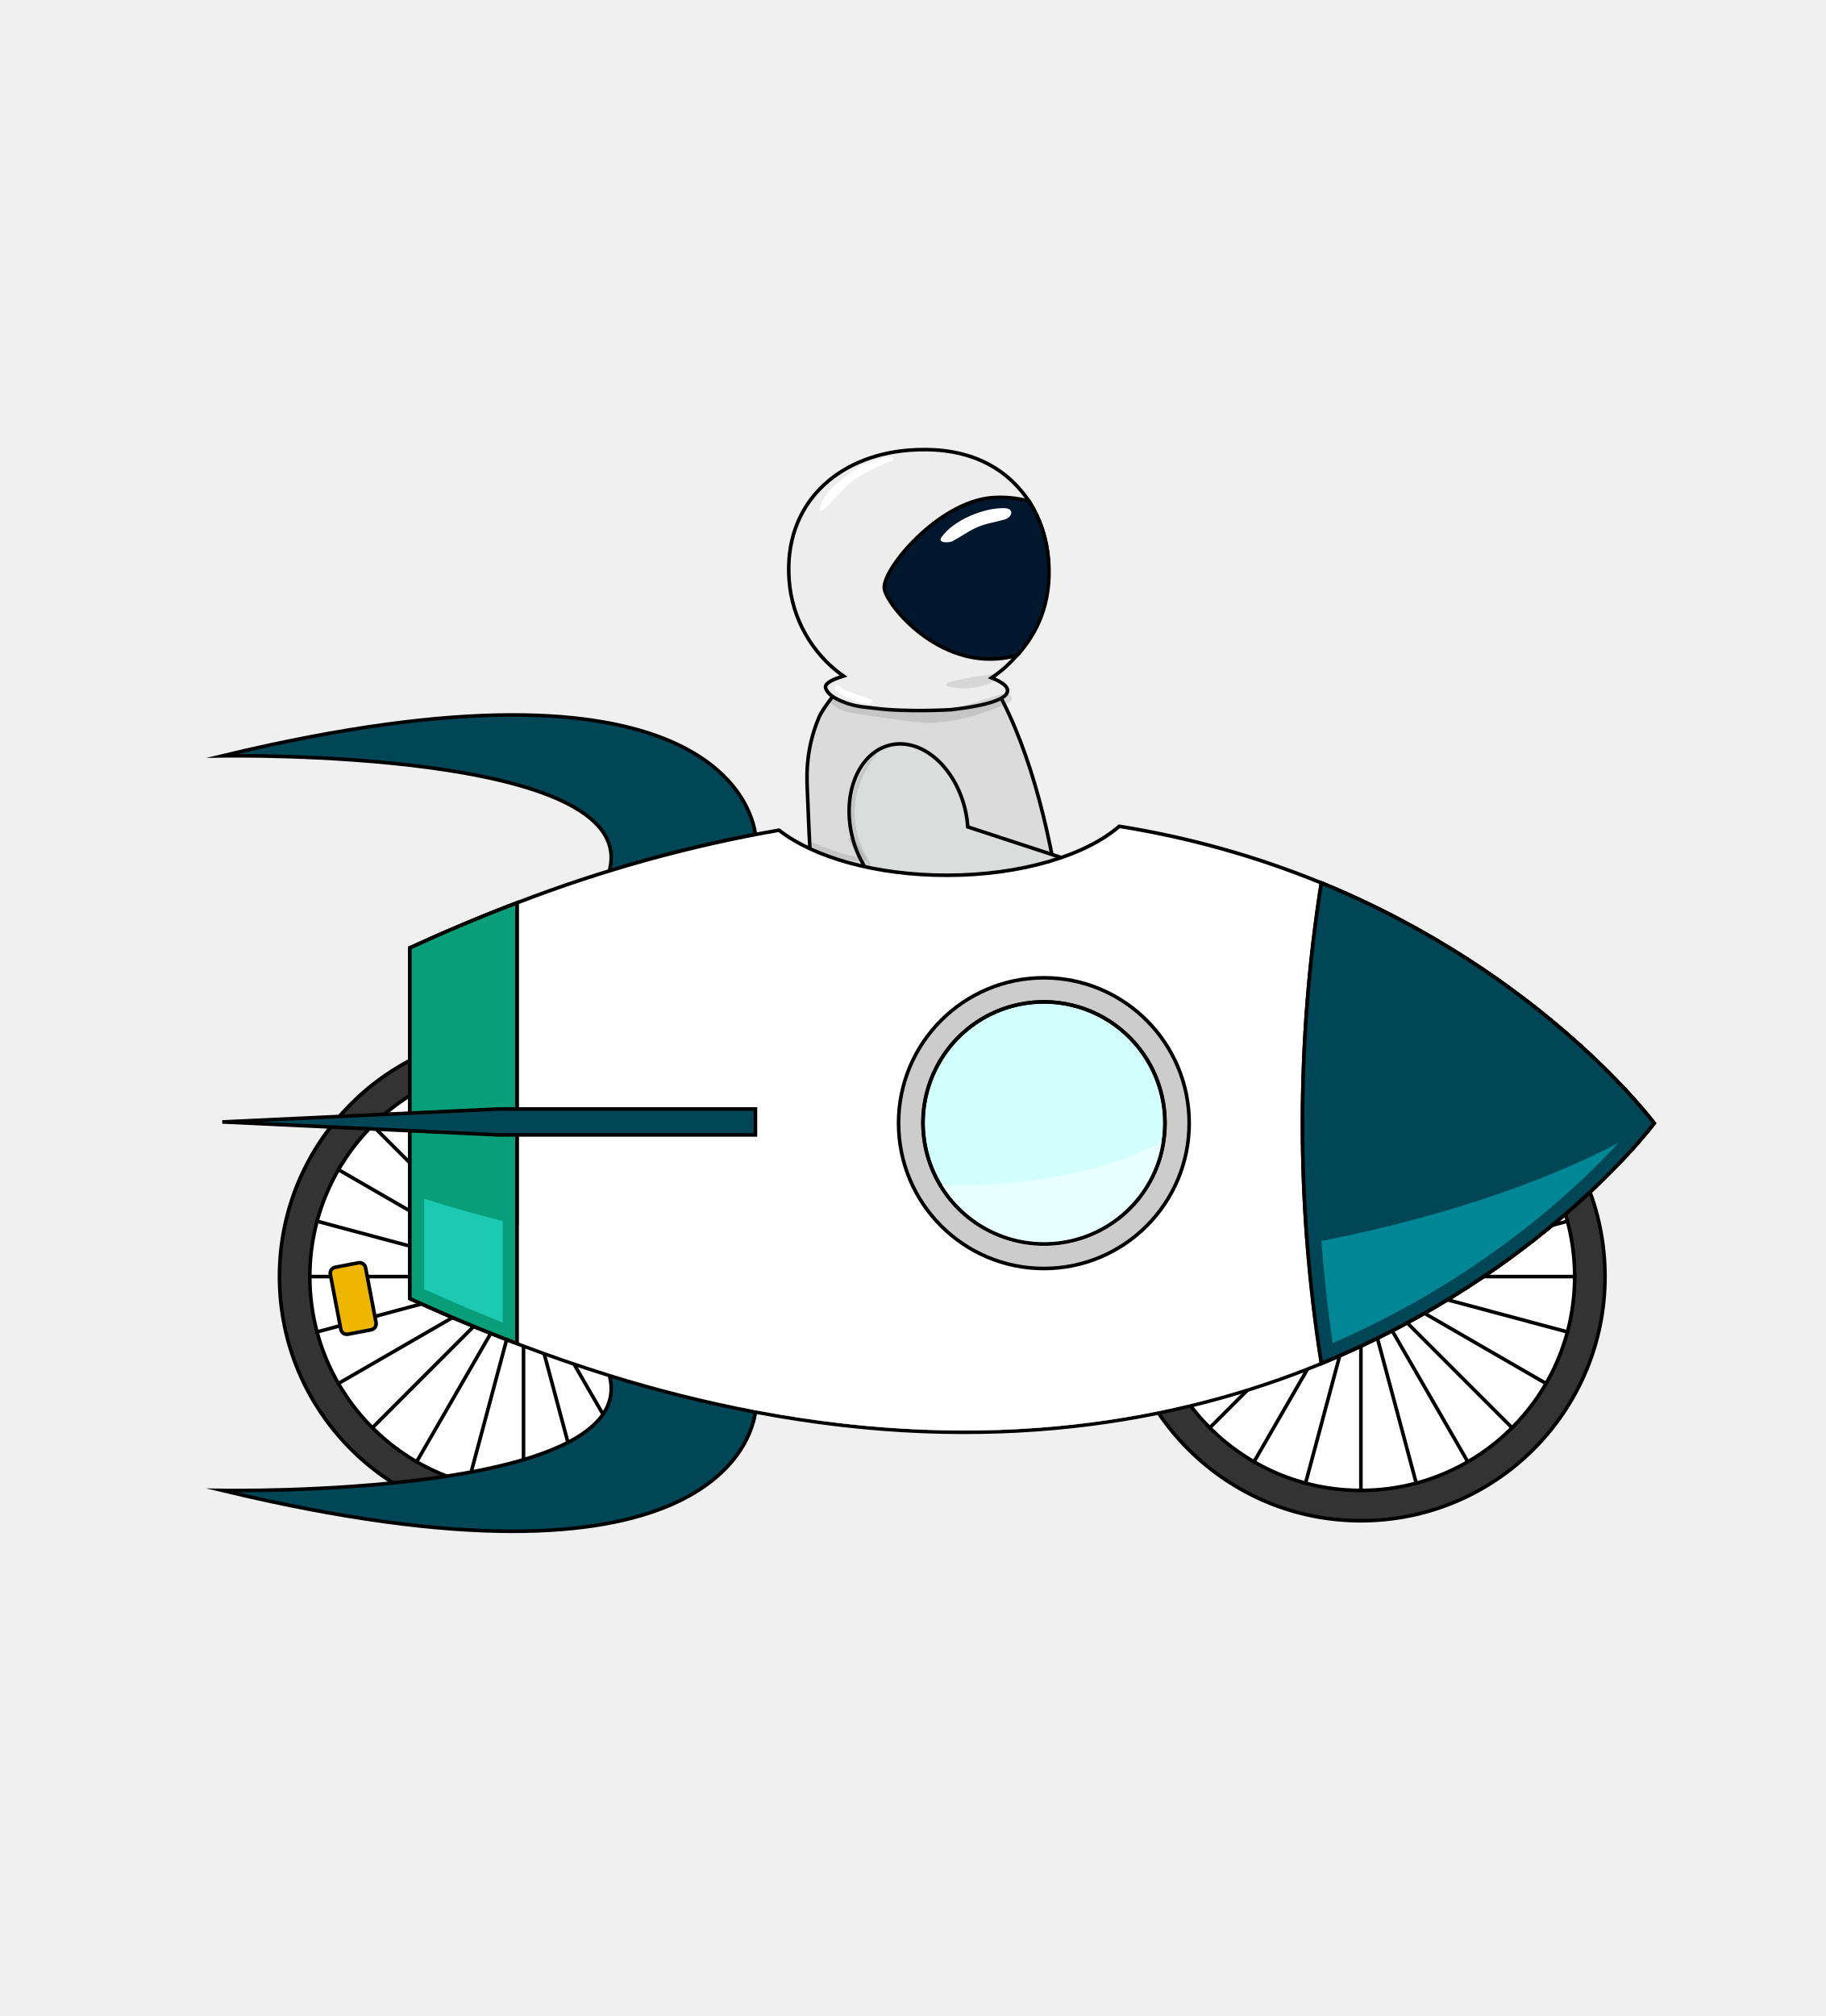
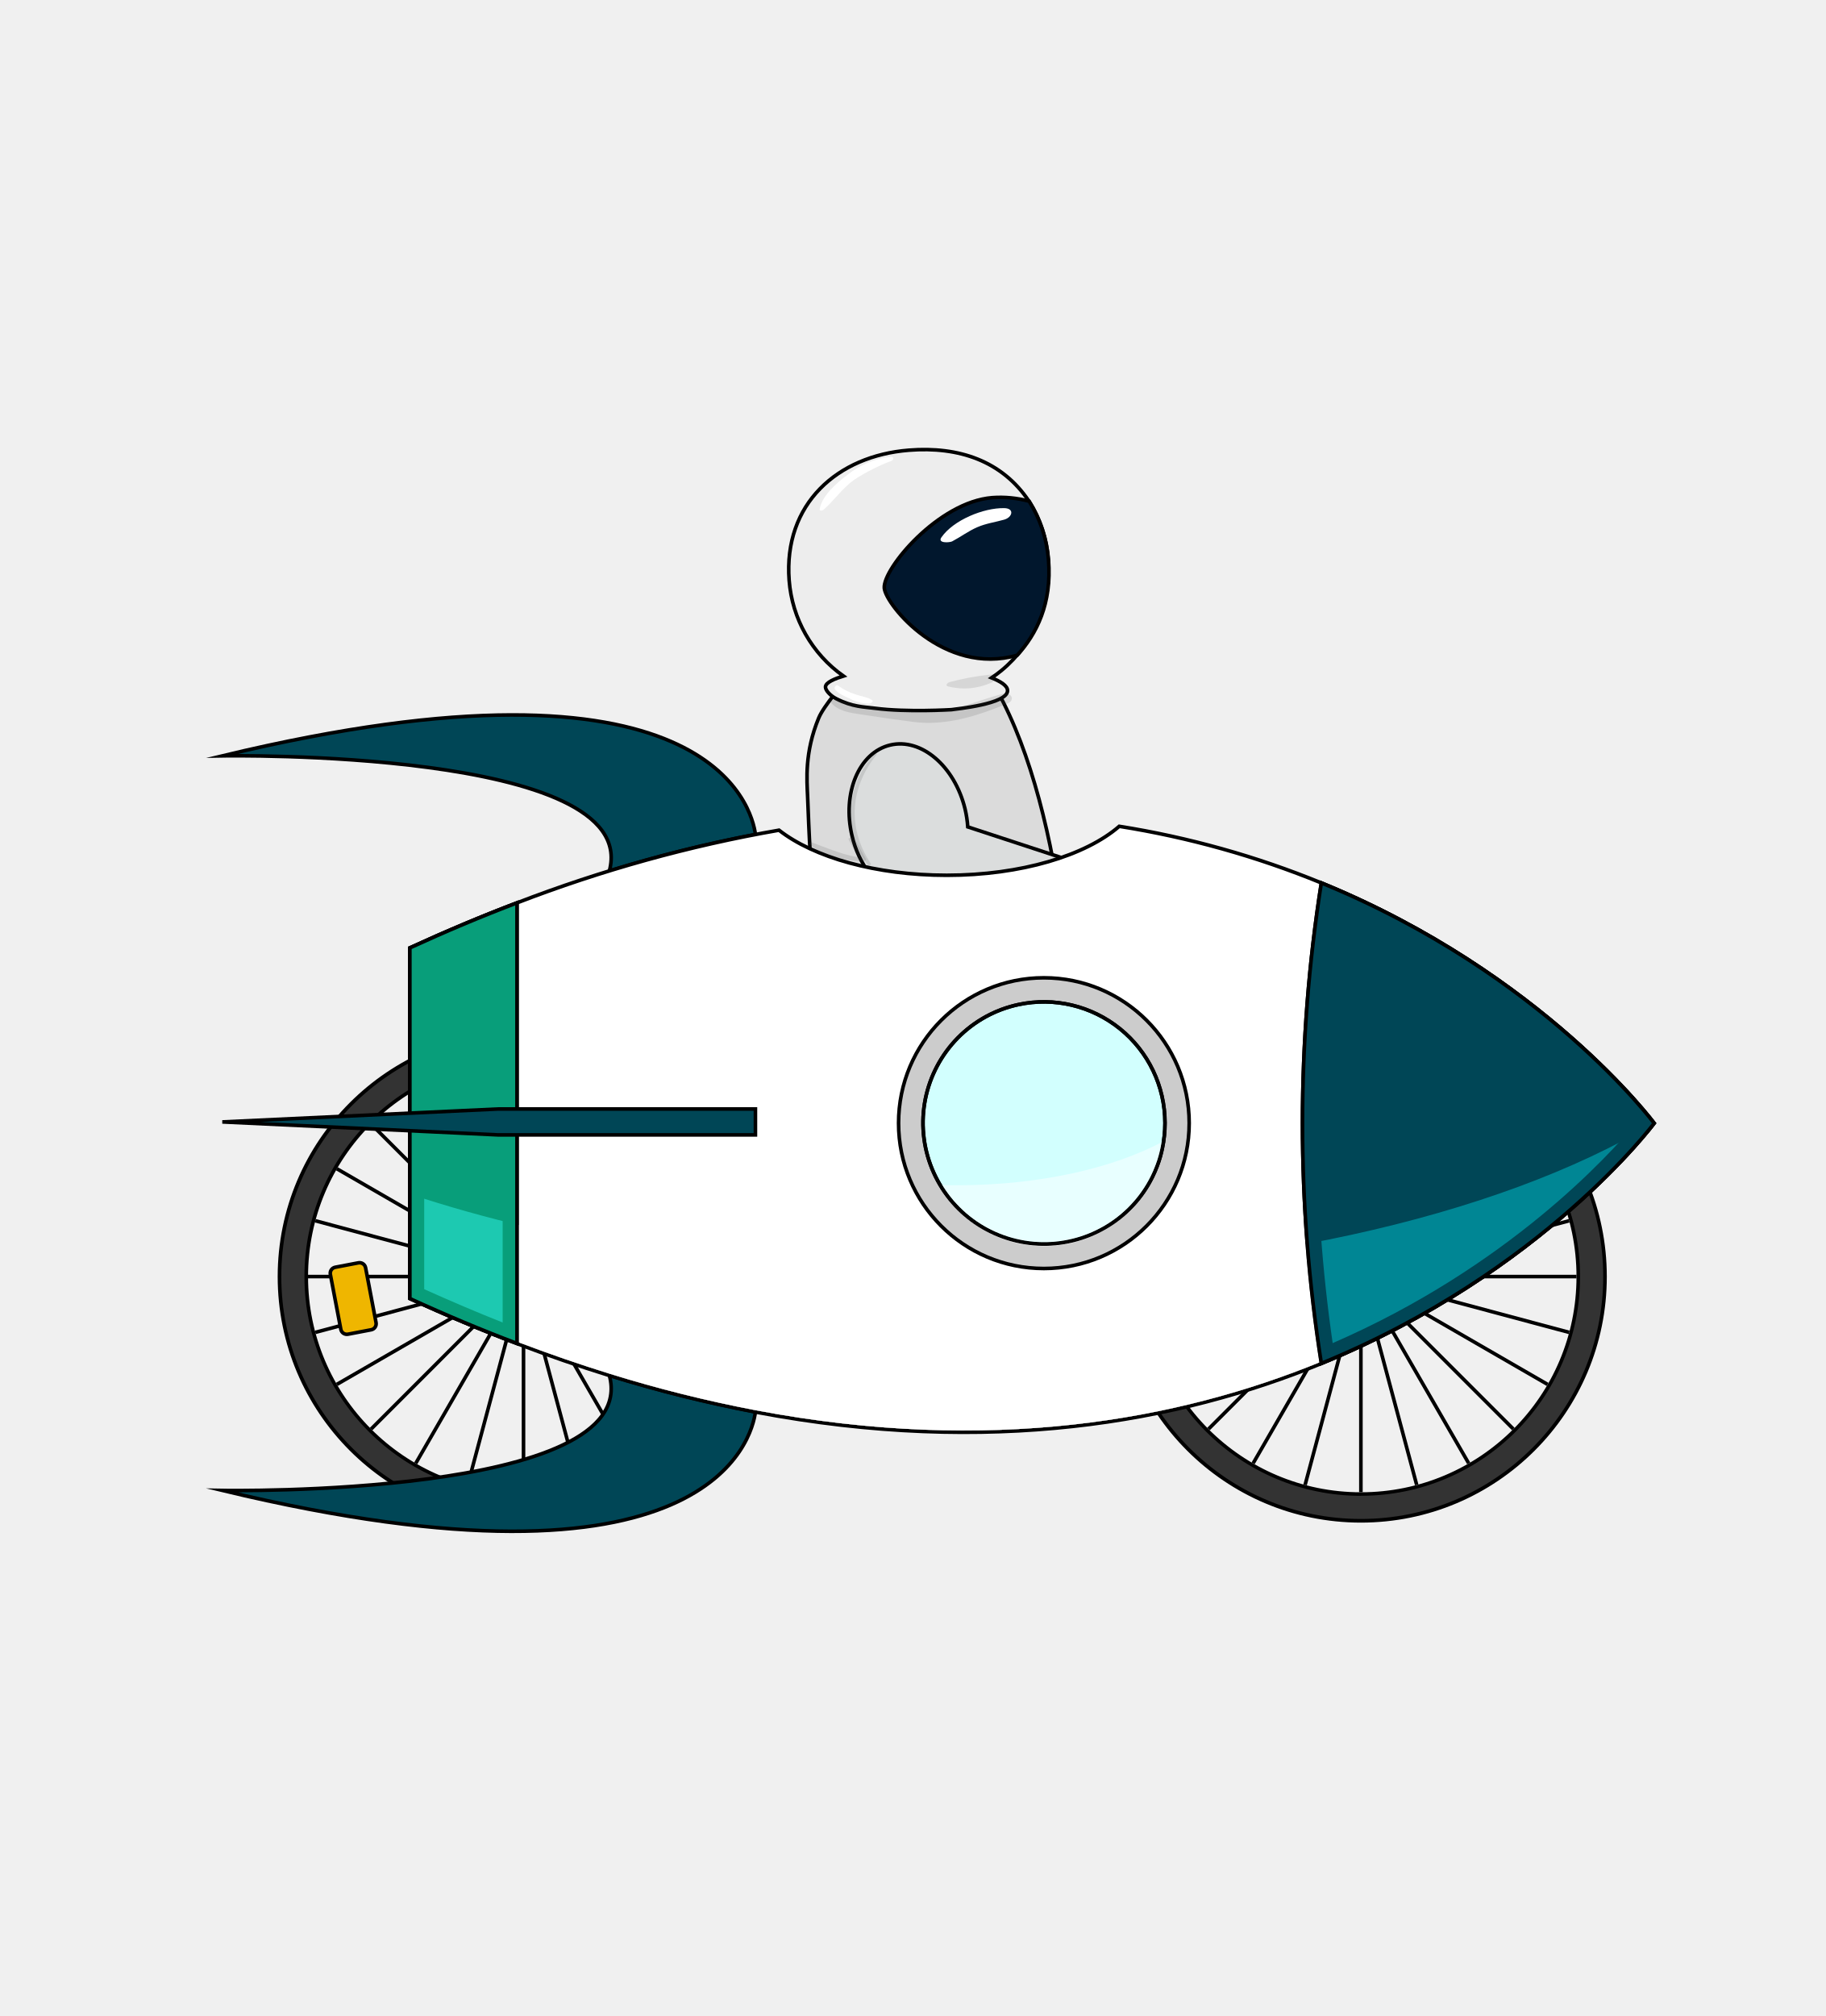
<svg xmlns="http://www.w3.org/2000/svg" viewBox="0 0 509 562">
-   <g style="isolation:isolate">
+   <defs>
+     <style>.cls-1{isolation:isolate;}.cls-2{fill:#dbdbdb;}.cls-11,.cls-12,.cls-13,.cls-14,.cls-15,.cls-16,.cls-2,.cls-3,.cls-4,.cls-5,.cls-6{stroke:#000;stroke-miterlimit:10;}.cls-3{fill:#dbdddd;}.cls-4{fill:none;}.cls-5{fill:#ededed;}.cls-6{fill:#01172d;}.cls-13,.cls-17,.cls-7{fill:#fff;}.cls-8{opacity:0.14;}.cls-9{fill:#4c4c4c;}.cls-10{fill:#333;}.cls-11{fill:#efb600;}.cls-12,.cls-19{fill:#004656;}.cls-14{fill:#ccc;}.cls-15{fill:#d2fffe;}.cls-16,.cls-18{fill:#089e7a;}.cls-17{mix-blend-mode:soft-light;}.cls-20{opacity:0.15;}</style>
+   </defs>
+   <g class="cls-1">
    <g id="Layer_7" data-name="Layer 7">
-       <path d="M236.77,188.59c-1.39,1.7-7.06,8.13-8.48,11.57-4,9.69-3.28,17.29-3.09,22,.39,9.64.8,22.1,2.32,31.23,1.62,9.75,3.31.8,4.62,6.55,3.94,17.28,46.09,32.1,65.93,15.81,5-4.13-1.15-14.63-1.55-17.74-3.08-23.9-8.86-48.19-18.5-65.53C278,192.45,240.66,187,236.77,188.59Z" fill="#dbdbdb" stroke="#000" stroke-miterlimit="10" />
-       <path d="M314.77,250.14l-4.57,13.92a4.63,4.63,0,0,1-5.84,2.95l-48.3-15.86-8.83-2.9a21.8,21.8,0,0,1-4.64-4.53,28.44,28.44,0,0,1-5-10.71c-2.83-11.9,1.92-23.24,10.62-25.31s18,5.9,20.89,17.81a30.7,30.7,0,0,1,.76,5l42,13.78A4.65,4.65,0,0,1,314.77,250.14Z" fill="#dbdddd" stroke="#000" stroke-miterlimit="10" />
-       <line x1="256.06" y1="251.15" x2="247.23" y2="248.25" fill="none" stroke="#000" stroke-miterlimit="10" />
-       <path d="M242.59,243.72a21.8,21.8,0,0,0,4.64,4.53" fill="#ededed" stroke="#000" stroke-miterlimit="10" />
-       <path d="M279.32,186.86c-.9.74-1.85,1.45-2.82,2.1,2.48,1,4.45,2.17,4.45,3.57,0,3.77-14.51,5.11-15.65,5.31,0,0-12.53.76-21.21-.38-3.17-.42-6.32-.34-10.91-2.68-1.66-.85-3-2.33-3-3.25,0-1.35,2.81-2.39,5-3.07a36,36,0,0,1-15.13-26.68c-1.62-21.28,13.43-34.7,33.38-36.28,13.94-1.11,26,3,33.48,14.2a34.22,34.22,0,0,1,5.39,16.35A36.22,36.22,0,0,1,279.32,186.86Z" fill="#ededed" stroke="#000" stroke-miterlimit="10" />
-       <path d="M292.37,156.05c1,12.23-3.38,20.76-8.72,26.6-20.42,5.87-36.69-14-37.07-18.72-.42-5.38,15.07-24,30.1-25.2a30.61,30.61,0,0,1,10.3,1A36.15,36.15,0,0,1,292.37,156.05Z" fill="#01172d" stroke="#000" stroke-miterlimit="10" />
-       <path d="M265.5,150.92c2.4-1.26,4.51-2.87,7-3.95s5-1.39,7.52-2.11c2.3-.65,2.95-3.16,0-3.21-5.74-.11-14.17,3.33-17.51,8.15-1.19,1.71,2.27,1.48,3,1.12Z" fill="#fff" />
-       <g opacity="0.14">
-         <path d="M276.11,188.06a72.65,72.65,0,0,0-11.33,2.09c-.48.12-1.36.93-.46,1.19a18.28,18.28,0,0,0,12.25-1.1c1.39-.67,1.32-2.36-.46-2.18Z" fill="#4c4c4c" />
+       <path class="cls-2" d="M236.77,188.59c-1.39,1.7-7.06,8.13-8.48,11.57-4,9.69-3.28,17.29-3.09,22,.39,9.64.8,22.1,2.32,31.23,1.62,9.75,3.31.8,4.62,6.55,3.94,17.28,46.09,32.1,65.93,15.81,5-4.13-1.15-14.63-1.55-17.74-3.08-23.9-8.86-48.19-18.5-65.53C278,192.45,240.66,187,236.77,188.59Z" />
+       <path class="cls-3" d="M314.77,250.14l-4.57,13.92a4.63,4.63,0,0,1-5.84,2.95l-48.3-15.86-8.83-2.9a21.8,21.8,0,0,1-4.64-4.53,28.44,28.44,0,0,1-5-10.71c-2.83-11.9,1.92-23.24,10.62-25.31s18,5.9,20.89,17.81a30.7,30.7,0,0,1,.76,5l42,13.78A4.65,4.65,0,0,1,314.77,250.14Z" />
+       <line class="cls-4" x1="256.06" y1="251.15" x2="247.23" y2="248.25" />
+       <path class="cls-5" d="M242.59,243.72a21.8,21.8,0,0,0,4.64,4.53" />
+       <path class="cls-5" d="M279.32,186.86c-.9.74-1.85,1.45-2.82,2.1,2.48,1,4.45,2.17,4.45,3.57,0,3.77-14.51,5.11-15.65,5.31,0,0-12.53.76-21.21-.38-3.17-.42-6.32-.34-10.91-2.68-1.66-.85-3-2.33-3-3.25,0-1.35,2.81-2.39,5-3.07a36,36,0,0,1-15.13-26.68c-1.62-21.28,13.43-34.7,33.38-36.28,13.94-1.11,26,3,33.48,14.2a34.22,34.22,0,0,1,5.39,16.35A36.22,36.22,0,0,1,279.32,186.86Z" />
+       <path class="cls-6" d="M292.37,156.05c1,12.23-3.38,20.76-8.72,26.6-20.42,5.87-36.69-14-37.07-18.72-.42-5.38,15.07-24,30.1-25.2a30.61,30.61,0,0,1,10.3,1A36.15,36.15,0,0,1,292.37,156.05Z" />
+       <path class="cls-7" d="M265.5,150.92c2.4-1.26,4.51-2.87,7-3.95s5-1.39,7.52-2.11c2.3-.65,2.95-3.16,0-3.21-5.74-.11-14.17,3.33-17.51,8.15-1.19,1.71,2.27,1.48,3,1.12Z" />
+       <g class="cls-8">
+         <path class="cls-9" d="M276.11,188.06a72.65,72.65,0,0,0-11.33,2.09c-.48.12-1.36.93-.46,1.19a18.28,18.28,0,0,0,12.25-1.1c1.39-.67,1.32-2.36-.46-2.18Z" />
      </g>
-       <path d="M229.6,142.15c3.05-2.69,5.23-6,8.61-8.43a54.08,54.08,0,0,1,10.38-5.25c.75-.33.66-1.23-.24-1.13a23.55,23.55,0,0,0-12,5c-3,2.27-7.11,5.72-7.79,9.62-.1.57.85.36,1.07.16Z" fill="#fff" />
-       <path d="M233,191.22l-.25.41a.35.35,0,0,0,0,.37c.82,1.35,2.8,2.09,4.19,2.73a11.59,11.59,0,0,0,5.4,1.41c.37,0,1.46-.59.79-1-1.38-.86-3.06-1-4.59-1.58a16.43,16.43,0,0,1-4.91-2.47.48.48,0,0,0-.63.13Z" fill="#fff" />
+       <path class="cls-7" d="M229.6,142.15c3.05-2.69,5.23-6,8.61-8.43a54.08,54.08,0,0,1,10.38-5.25c.75-.33.66-1.23-.24-1.13a23.55,23.55,0,0,0-12,5c-3,2.27-7.11,5.72-7.79,9.62-.1.57.85.36,1.07.16Z" />
+       <path class="cls-7" d="M233,191.22l-.25.41a.35.35,0,0,0,0,.37c.82,1.35,2.8,2.09,4.19,2.73a11.59,11.59,0,0,0,5.4,1.41c.37,0,1.46-.59.79-1-1.38-.86-3.06-1-4.59-1.58a16.43,16.43,0,0,1-4.91-2.47.48.48,0,0,0-.63.13Z" />
    </g>
    <g id="Layer_4" data-name="Layer 4">
-       <circle cx="379.48" cy="355.87" r="68.07" transform="translate(-52.1 65.38) rotate(-9.22)" fill="#333" />
-       <path d="M379.48,288.3a67.57,67.57,0,1,1-67.57,67.57,67.64,67.64,0,0,1,67.57-67.57m0-1a68.57,68.57,0,1,0,68.57,68.57,68.57,68.57,0,0,0-68.57-68.57Z" />
-       <path d="M379.48,415.48a59.61,59.61,0,1,1,59.62-59.61A59.68,59.68,0,0,1,379.48,415.48Z" fill="#fff" />
-       <path d="M379.48,296.76a59.11,59.11,0,1,1-59.11,59.11,59.18,59.18,0,0,1,59.11-59.11m0-1a60.11,60.11,0,1,0,60.12,60.11,60.11,60.11,0,0,0-60.12-60.11Z" />
-       <line x1="379.48" y1="355.87" x2="379.48" y2="415.98" fill="none" stroke="#000" stroke-miterlimit="10" />
-       <line x1="379.48" y1="355.87" x2="363.92" y2="413.94" fill="none" stroke="#000" stroke-miterlimit="10" />
-       <line x1="379.48" y1="355.87" x2="349.43" y2="407.93" fill="none" stroke="#000" stroke-miterlimit="10" />
-       <line x1="379.48" y1="355.87" x2="336.98" y2="398.38" fill="none" stroke="#000" stroke-miterlimit="10" />
-       <line x1="379.48" y1="355.87" x2="327.42" y2="385.93" fill="none" stroke="#000" stroke-miterlimit="10" />
-       <line x1="379.48" y1="355.87" x2="321.42" y2="371.43" fill="none" stroke="#000" stroke-miterlimit="10" />
-       <line x1="379.48" y1="355.87" x2="319.37" y2="355.87" fill="none" stroke="#000" stroke-miterlimit="10" />
-       <line x1="379.48" y1="355.87" x2="321.42" y2="340.31" fill="none" stroke="#000" stroke-miterlimit="10" />
-       <line x1="379.48" y1="355.87" x2="327.42" y2="325.81" fill="none" stroke="#000" stroke-miterlimit="10" />
-       <line x1="379.48" y1="355.87" x2="336.98" y2="313.36" fill="none" stroke="#000" stroke-miterlimit="10" />
-       <line x1="379.48" y1="355.87" x2="349.43" y2="303.81" fill="none" stroke="#000" stroke-miterlimit="10" />
-       <line x1="379.48" y1="355.87" x2="363.92" y2="297.81" fill="none" stroke="#000" stroke-miterlimit="10" />
-       <line x1="379.48" y1="355.87" x2="379.48" y2="295.76" fill="none" stroke="#000" stroke-miterlimit="10" />
-       <line x1="379.48" y1="355.87" x2="395.04" y2="297.81" fill="none" stroke="#000" stroke-miterlimit="10" />
-       <line x1="379.48" y1="355.87" x2="409.54" y2="303.81" fill="none" stroke="#000" stroke-miterlimit="10" />
-       <line x1="379.48" y1="355.87" x2="421.99" y2="313.36" fill="none" stroke="#000" stroke-miterlimit="10" />
-       <line x1="379.48" y1="355.87" x2="431.54" y2="325.81" fill="none" stroke="#000" stroke-miterlimit="10" />
-       <line x1="379.48" y1="355.87" x2="437.55" y2="340.31" fill="none" stroke="#000" stroke-miterlimit="10" />
-       <line x1="379.48" y1="355.87" x2="439.6" y2="355.87" fill="none" stroke="#000" stroke-miterlimit="10" />
-       <line x1="379.48" y1="355.87" x2="437.55" y2="371.43" fill="none" stroke="#000" stroke-miterlimit="10" />
-       <line x1="379.48" y1="355.87" x2="431.54" y2="385.93" fill="none" stroke="#000" stroke-miterlimit="10" />
-       <line x1="379.48" y1="355.87" x2="421.99" y2="398.38" fill="none" stroke="#000" stroke-miterlimit="10" />
-       <line x1="379.48" y1="355.87" x2="409.54" y2="407.93" fill="none" stroke="#000" stroke-miterlimit="10" />
-       <line x1="379.48" y1="355.87" x2="395.04" y2="413.94" fill="none" stroke="#000" stroke-miterlimit="10" />
-       <circle cx="145.98" cy="355.87" r="68.07" transform="translate(-222.54 466.08) rotate(-84.34)" fill="#333" />
-       <path d="M146,288.3a67.57,67.57,0,1,1-67.56,67.57A67.64,67.64,0,0,1,146,288.3m0-1a68.57,68.57,0,1,0,68.57,68.57A68.57,68.57,0,0,0,146,287.3Z" />
-       <path d="M146,415.48a59.61,59.61,0,1,1,59.62-59.61A59.68,59.68,0,0,1,146,415.48Z" fill="#fff" />
-       <path d="M146,296.76a59.11,59.11,0,1,1-59.11,59.11A59.18,59.18,0,0,1,146,296.76m0-1a60.11,60.11,0,1,0,60.12,60.11A60.11,60.11,0,0,0,146,295.76Z" />
-       <line x1="145.98" y1="355.87" x2="145.98" y2="415.98" fill="none" stroke="#000" stroke-miterlimit="10" />
-       <line x1="145.98" y1="355.87" x2="130.43" y2="413.94" fill="none" stroke="#000" stroke-miterlimit="10" />
-       <line x1="145.98" y1="355.87" x2="115.93" y2="407.93" fill="none" stroke="#000" stroke-miterlimit="10" />
-       <line x1="145.98" y1="355.87" x2="103.48" y2="398.38" fill="none" stroke="#000" stroke-miterlimit="10" />
-       <line x1="145.98" y1="355.87" x2="93.92" y2="385.93" fill="none" stroke="#000" stroke-miterlimit="10" />
-       <line x1="145.98" y1="355.87" x2="87.92" y2="371.43" fill="none" stroke="#000" stroke-miterlimit="10" />
-       <line x1="145.98" y1="355.87" x2="85.87" y2="355.87" fill="none" stroke="#000" stroke-miterlimit="10" />
-       <line x1="145.98" y1="355.87" x2="87.92" y2="340.31" fill="none" stroke="#000" stroke-miterlimit="10" />
-       <line x1="145.98" y1="355.87" x2="93.92" y2="325.81" fill="none" stroke="#000" stroke-miterlimit="10" />
-       <line x1="145.98" y1="355.87" x2="103.48" y2="313.36" fill="none" stroke="#000" stroke-miterlimit="10" />
-       <line x1="145.98" y1="355.87" x2="115.93" y2="303.81" fill="none" stroke="#000" stroke-miterlimit="10" />
-       <line x1="145.98" y1="355.87" x2="130.43" y2="297.81" fill="none" stroke="#000" stroke-miterlimit="10" />
-       <line x1="145.98" y1="355.87" x2="145.98" y2="295.76" fill="none" stroke="#000" stroke-miterlimit="10" />
-       <line x1="145.98" y1="355.87" x2="161.54" y2="297.81" fill="none" stroke="#000" stroke-miterlimit="10" />
-       <line x1="145.98" y1="355.87" x2="176.04" y2="303.81" fill="none" stroke="#000" stroke-miterlimit="10" />
-       <line x1="145.98" y1="355.87" x2="188.49" y2="313.36" fill="none" stroke="#000" stroke-miterlimit="10" />
-       <line x1="145.98" y1="355.87" x2="198.04" y2="325.81" fill="none" stroke="#000" stroke-miterlimit="10" />
-       <line x1="145.98" y1="355.87" x2="204.05" y2="340.31" fill="none" stroke="#000" stroke-miterlimit="10" />
-       <line x1="145.98" y1="355.87" x2="206.1" y2="355.87" fill="none" stroke="#000" stroke-miterlimit="10" />
-       <line x1="145.98" y1="355.87" x2="204.05" y2="371.43" fill="none" stroke="#000" stroke-miterlimit="10" />
-       <line x1="145.98" y1="355.87" x2="198.04" y2="385.93" fill="none" stroke="#000" stroke-miterlimit="10" />
-       <line x1="145.98" y1="355.87" x2="188.49" y2="398.38" fill="none" stroke="#000" stroke-miterlimit="10" />
-       <line x1="145.98" y1="355.87" x2="176.04" y2="407.93" fill="none" stroke="#000" stroke-miterlimit="10" />
-       <line x1="145.98" y1="355.87" x2="161.54" y2="413.94" fill="none" stroke="#000" stroke-miterlimit="10" />
-       <path d="M62,415.49s117.07,2.08,107.92-32.08a372.71,372.71,0,0,0,40.73,10.18C209.68,400.88,198.13,448.16,62,415.49Z" fill="#004656" stroke="#000" stroke-miterlimit="10" />
-       <path d="M62,210.71s117.07-2.08,107.92,32.09a372.83,372.83,0,0,1,40.73-10.19C209.68,225.32,198.13,178,62,210.71Z" fill="#004656" stroke="#000" stroke-miterlimit="10" />
-       <path d="M368.45,246.13a254,254,0,0,0-56.35-15.78C302.71,238.49,284.7,244,264,244c-19.76,0-37.09-5-46.78-12.57a388,388,0,0,0-73.06,20.26q-14.59,5.55-29.87,12.55V362q15.27,7,29.87,12.55,13.16,5,25.76,8.9a372.71,372.71,0,0,0,40.73,10.18c65.43,12.41,118,2.79,157.8-13.52,61.91-25.38,92.8-67,92.8-67S430.36,271.51,368.45,246.13Z" fill="#fff" stroke="#000" stroke-miterlimit="10" />
-       <path d="M368.45,380.07a429.77,429.77,0,0,1,0-133.94c61.91,25.38,92.8,67,92.8,67S430.36,354.69,368.45,380.07Z" fill="#004656" stroke="#000" stroke-miterlimit="10" />
-       <circle cx="291.08" cy="313.1" r="40.52" fill="#ccc" stroke="#000" stroke-miterlimit="10" />
-       <path d="M324.85,313.1a33.75,33.75,0,0,1-.75,7.08c-.16.76-.35,1.52-.56,2.27s-.52,1.7-.84,2.52a32.75,32.75,0,0,1-1.37,3.16c-.37.74-.76,1.46-1.18,2.17a34.22,34.22,0,0,1-2.7,3.9A33.77,33.77,0,1,1,273.88,284c.71-.42,1.43-.82,2.18-1.19a31.54,31.54,0,0,1,3.15-1.37c.83-.31,1.67-.59,2.52-.83s1.51-.41,2.27-.57a33.77,33.77,0,0,1,40.85,33Z" fill="#d2fffe" stroke="#000" stroke-miterlimit="10" />
-       <path d="M324.85,313.1a33.75,33.75,0,0,1-.75,7.08c-.16.76-.35,1.52-.56,2.27s-.52,1.7-.84,2.52a32.75,32.75,0,0,1-1.37,3.16c-.37.74-.76,1.46-1.18,2.17a34.22,34.22,0,0,1-2.7,3.9A33.77,33.77,0,1,1,273.88,284c.71-.42,1.43-.82,2.18-1.19a31.54,31.54,0,0,1,3.15-1.37c.83-.31,1.67-.59,2.52-.83s1.51-.41,2.27-.57a33.77,33.77,0,0,1,40.85,33Z" fill="none" stroke="#000" stroke-miterlimit="10" />
-       <path d="M144.16,374.51Q129.57,369,114.29,362V264.24q15.27-7,29.87-12.55Z" fill="#089e7a" stroke="#000" stroke-miterlimit="10" />
-       <path d="M461.25,313.1c-.48.64-31.37,41.78-92.79,67-39.79,16.31-92.37,25.93-157.8,13.52a372.71,372.71,0,0,1-40.73-10.18q-12.6-3.9-25.76-8.9Q129.57,369,114.3,362V332.87c41.15,13.69,93.12,22,149.6,22.4C345.4,355.89,417.47,339.31,461.25,313.1Z" fill="#fff" style="mix-blend-mode:soft-light" />
-       <path d="M140.16,257.53V368.67c-7.23-2.86-14.56-6-21.87-9.28V266.81c7.29-3.31,14.62-6.41,21.87-9.28m4-5.84q-14.59,5.55-29.87,12.55V362q15.27,7,29.87,12.55V251.69Z" fill="#089e7a" />
-       <path d="M144.16,374.51Q129.57,369,114.29,362V264.24q15.27-7,29.87-12.55Z" fill="none" stroke="#000" stroke-miterlimit="10" />
-       <path d="M371.61,251.81A246.79,246.79,0,0,1,435.23,292a192.83,192.83,0,0,1,20.9,21.13c-7.33,8.81-35.64,40.06-84.52,61.29a428.11,428.11,0,0,1,0-122.58m-3.16-5.68a429.77,429.77,0,0,0,0,133.94c61.91-25.38,92.8-67,92.8-67s-30.89-41.59-92.8-67Z" fill="#004656" />
-       <path d="M368.45,380.07a429.77,429.77,0,0,1,0-133.94c61.91,25.38,92.8,67,92.8,67S430.36,354.69,368.45,380.07Z" fill="none" stroke="#000" stroke-miterlimit="10" />
-       <polygon points="62 312.76 138.97 309.15 210.65 309.15 210.65 316.38 138.97 316.38 62 312.76" fill="#004656" stroke="#000" stroke-miterlimit="10" />
-       <path d="M324.61,318.06a26.3,26.3,0,0,1-.46,2.68c-.15.77-.34,1.53-.55,2.27s-.53,1.7-.84,2.53c-.41,1.07-.86,2.13-1.37,3.15-.37.75-.77,1.47-1.19,2.18a32.62,32.62,0,0,1-2.7,3.9,33.76,33.76,0,0,1-55.74-4.45q2.53.09,5.13.09C289.94,330.41,310.6,325.63,324.61,318.06Z" fill="#fff" style="mix-blend-mode:soft-light" />
-       <rect x="89" y="357" width="19" height="10" rx="1.71" ry="1.71" transform="translate(435.62 197.4) rotate(79.2)" fill="#efb600" stroke="#000" stroke-miterlimit="10" />
+       <path class="cls-10" d="M379.48,423.94a68.07,68.07,0,1,1,68.07-68.07A68.15,68.15,0,0,1,379.48,423.94Zm0-128.68a60.61,60.61,0,1,0,60.62,60.61A60.68,60.68,0,0,0,379.48,295.26Z" />
+       <path d="M379.48,288.3a67.57,67.57,0,1,1-67.57,67.57,67.64,67.64,0,0,1,67.57-67.57m0,128.68a61.11,61.11,0,1,0-61.11-61.11A61.18,61.18,0,0,0,379.48,417m0-129.68a68.57,68.57,0,1,0,68.57,68.57,68.57,68.57,0,0,0-68.57-68.57Zm0,128.68a60.11,60.11,0,1,1,60.12-60.11A60.11,60.11,0,0,1,379.48,416Z" />
+       <line class="cls-4" x1="379.48" y1="355.87" x2="379.48" y2="415.98" />
+       <line class="cls-4" x1="379.48" y1="355.87" x2="363.92" y2="413.94" />
+       <line class="cls-4" x1="379.48" y1="355.87" x2="349.43" y2="407.93" />
+       <line class="cls-4" x1="379.48" y1="355.87" x2="336.98" y2="398.38" />
+       <line class="cls-4" x1="379.48" y1="355.87" x2="327.42" y2="385.93" />
+       <line class="cls-4" x1="379.48" y1="355.87" x2="321.42" y2="371.43" />
+       <line class="cls-4" x1="379.48" y1="355.87" x2="319.37" y2="355.87" />
+       <line class="cls-4" x1="379.48" y1="355.87" x2="321.42" y2="340.31" />
+       <line class="cls-4" x1="379.48" y1="355.87" x2="327.42" y2="325.81" />
+       <line class="cls-4" x1="379.48" y1="355.87" x2="336.98" y2="313.36" />
+       <line class="cls-4" x1="379.48" y1="355.87" x2="349.43" y2="303.81" />
+       <line class="cls-4" x1="379.48" y1="355.87" x2="363.92" y2="297.81" />
+       <line class="cls-4" x1="379.48" y1="355.87" x2="379.48" y2="295.76" />
+       <line class="cls-4" x1="379.48" y1="355.87" x2="395.04" y2="297.81" />
+       <line class="cls-4" x1="379.48" y1="355.87" x2="409.54" y2="303.81" />
+       <line class="cls-4" x1="379.48" y1="355.87" x2="421.99" y2="313.36" />
+       <line class="cls-4" x1="379.48" y1="355.87" x2="431.54" y2="325.81" />
+       <line class="cls-4" x1="379.48" y1="355.87" x2="437.55" y2="340.31" />
+       <line class="cls-4" x1="379.48" y1="355.87" x2="439.6" y2="355.87" />
+       <line class="cls-4" x1="379.48" y1="355.87" x2="437.55" y2="371.43" />
+       <line class="cls-4" x1="379.48" y1="355.87" x2="431.54" y2="385.93" />
+       <line class="cls-4" x1="379.48" y1="355.87" x2="421.99" y2="398.38" />
+       <line class="cls-4" x1="379.48" y1="355.87" x2="409.54" y2="407.93" />
+       <line class="cls-4" x1="379.48" y1="355.87" x2="395.04" y2="413.94" />
+       <path class="cls-10" d="M146,423.94a68.07,68.07,0,1,1,68.07-68.07A68.14,68.14,0,0,1,146,423.94Zm0-128.68a60.61,60.61,0,1,0,60.62,60.61A60.68,60.68,0,0,0,146,295.26Z" />
+       <path d="M146,288.3a67.57,67.57,0,1,1-67.56,67.57A67.64,67.64,0,0,1,146,288.3M146,417a61.11,61.11,0,1,0-61.11-61.11A61.18,61.18,0,0,0,146,417m0-129.68a68.57,68.57,0,1,0,68.57,68.57A68.57,68.57,0,0,0,146,287.3ZM146,416a60.11,60.11,0,1,1,60.12-60.11A60.11,60.11,0,0,1,146,416Z" />
+       <line class="cls-4" x1="145.98" y1="355.87" x2="145.98" y2="415.98" />
+       <line class="cls-4" x1="145.98" y1="355.87" x2="130.43" y2="413.94" />
+       <line class="cls-4" x1="145.98" y1="355.87" x2="115.93" y2="407.93" />
+       <line class="cls-4" x1="145.98" y1="355.87" x2="103.48" y2="398.38" />
+       <line class="cls-4" x1="145.98" y1="355.87" x2="93.92" y2="385.93" />
+       <line class="cls-4" x1="145.98" y1="355.87" x2="87.92" y2="371.43" />
+       <line class="cls-4" x1="145.98" y1="355.87" x2="85.87" y2="355.87" />
+       <line class="cls-4" x1="145.98" y1="355.87" x2="87.92" y2="340.31" />
+       <line class="cls-4" x1="145.98" y1="355.87" x2="93.92" y2="325.81" />
+       <line class="cls-4" x1="145.98" y1="355.87" x2="103.48" y2="313.36" />
+       <line class="cls-4" x1="145.98" y1="355.87" x2="115.93" y2="303.81" />
+       <line class="cls-4" x1="145.98" y1="355.87" x2="130.43" y2="297.81" />
+       <line class="cls-4" x1="145.98" y1="355.87" x2="145.98" y2="295.76" />
+       <line class="cls-4" x1="145.98" y1="355.87" x2="161.54" y2="297.81" />
+       <line class="cls-4" x1="145.98" y1="355.87" x2="176.04" y2="303.81" />
+       <line class="cls-4" x1="145.98" y1="355.87" x2="188.49" y2="313.36" />
+       <line class="cls-4" x1="145.98" y1="355.87" x2="198.04" y2="325.81" />
+       <line class="cls-4" x1="145.98" y1="355.87" x2="204.05" y2="340.31" />
+       <line class="cls-4" x1="145.98" y1="355.87" x2="206.1" y2="355.87" />
+       <line class="cls-4" x1="145.98" y1="355.87" x2="204.05" y2="371.43" />
+       <line class="cls-4" x1="145.98" y1="355.87" x2="198.04" y2="385.93" />
+       <line class="cls-4" x1="145.98" y1="355.87" x2="188.49" y2="398.38" />
+       <line class="cls-4" x1="145.98" y1="355.87" x2="176.04" y2="407.93" />
+       <line class="cls-4" x1="145.98" y1="355.87" x2="161.54" y2="413.94" />
+       <rect class="cls-11" x="89" y="357" width="19" height="10" rx="1.71" ry="1.71" transform="translate(435.62 197.4) rotate(79.2)" />
+       <path class="cls-12" d="M62,415.49s117.07,2.08,107.92-32.08a372.71,372.71,0,0,0,40.73,10.18C209.68,400.88,198.13,448.16,62,415.49Z" />
+       <path class="cls-12" d="M62,210.71s117.07-2.08,107.92,32.09a372.83,372.83,0,0,1,40.73-10.19C209.68,225.32,198.13,178,62,210.71Z" />
+       <path class="cls-13" d="M368.45,246.13a254,254,0,0,0-56.35-15.78C302.71,238.49,284.7,244,264,244c-19.76,0-37.09-5-46.78-12.57a388,388,0,0,0-73.06,20.26q-14.59,5.55-29.87,12.55V362q15.27,7,29.87,12.55,13.16,5,25.76,8.9a372.71,372.71,0,0,0,40.73,10.18c65.43,12.41,118,2.79,157.8-13.52,61.91-25.38,92.8-67,92.8-67S430.36,271.51,368.45,246.13Z" />
+       <path class="cls-12" d="M368.45,380.07a429.77,429.77,0,0,1,0-133.94c61.91,25.38,92.8,67,92.8,67S430.36,354.69,368.45,380.07Z" />
+       <circle class="cls-14" cx="291.08" cy="313.1" r="40.52" />
+       <path class="cls-15" d="M324.85,313.1a33.75,33.75,0,0,1-.75,7.08c-.16.76-.35,1.52-.56,2.27s-.52,1.7-.84,2.52a32.75,32.75,0,0,1-1.37,3.16c-.37.74-.76,1.46-1.18,2.17a34.22,34.22,0,0,1-2.7,3.9A33.77,33.77,0,1,1,273.88,284c.71-.42,1.43-.82,2.18-1.19a31.54,31.54,0,0,1,3.15-1.37c.83-.31,1.67-.59,2.52-.83s1.51-.41,2.27-.57a33.77,33.77,0,0,1,40.85,33Z" />
+       <path class="cls-4" d="M324.85,313.1a33.75,33.75,0,0,1-.75,7.08c-.16.76-.35,1.52-.56,2.27s-.52,1.7-.84,2.52a32.75,32.75,0,0,1-1.37,3.16c-.37.74-.76,1.46-1.18,2.17a34.22,34.22,0,0,1-2.7,3.9A33.77,33.77,0,1,1,273.88,284c.71-.42,1.43-.82,2.18-1.19a31.54,31.54,0,0,1,3.15-1.37c.83-.31,1.67-.59,2.52-.83s1.51-.41,2.27-.57a33.77,33.77,0,0,1,40.85,33Z" />
+       <path class="cls-16" d="M144.16,374.51Q129.57,369,114.29,362V264.24q15.27-7,29.87-12.55Z" />
+       <path class="cls-17" d="M461.25,313.1c-.48.64-31.37,41.78-92.79,67-39.79,16.31-92.37,25.93-157.8,13.52a372.71,372.71,0,0,1-40.73-10.18q-12.6-3.9-25.76-8.9Q129.57,369,114.3,362V332.87c41.15,13.69,93.12,22,149.6,22.4C345.4,355.89,417.47,339.31,461.25,313.1Z" />
+       <path class="cls-18" d="M140.16,257.53V368.67c-7.23-2.86-14.56-6-21.87-9.28V266.81c7.29-3.31,14.62-6.41,21.87-9.28m4-5.84q-14.59,5.55-29.87,12.55V362q15.27,7,29.87,12.55V251.69Z" />
+       <path class="cls-4" d="M144.16,374.51Q129.57,369,114.29,362V264.24q15.27-7,29.87-12.55Z" />
+       <path class="cls-19" d="M371.61,251.81A246.79,246.79,0,0,1,435.23,292a192.83,192.83,0,0,1,20.9,21.13c-7.33,8.81-35.64,40.06-84.52,61.29a428.11,428.11,0,0,1,0-122.58m-3.16-5.68a429.77,429.77,0,0,0,0,133.94c61.91-25.38,92.8-67,92.8-67s-30.89-41.59-92.8-67Z" />
+       <path class="cls-4" d="M368.45,380.07a429.77,429.77,0,0,1,0-133.94c61.91,25.38,92.8,67,92.8,67S430.36,354.69,368.45,380.07Z" />
+       <polygon class="cls-12" points="62 312.76 138.97 309.15 210.65 309.15 210.65 316.38 138.97 316.38 62 312.76" />
+       <path class="cls-17" d="M324.61,318.06a26.3,26.3,0,0,1-.46,2.68c-.15.77-.34,1.53-.55,2.27s-.53,1.7-.84,2.53c-.41,1.07-.86,2.13-1.37,3.15-.37.75-.77,1.47-1.19,2.18a32.62,32.62,0,0,1-2.7,3.9,33.76,33.76,0,0,1-55.74-4.45q2.53.09,5.13.09C289.94,330.41,310.6,325.63,324.61,318.06Z" />
    </g>
    <g id="Layer_6" data-name="Layer 6">
-       <g opacity="0.15">
-         <path d="M231.79,196c2.16,2.32,5.29,2.71,8.33,3.17,4.84.75,9.71,1.45,14.57,2.08,9.05,1.17,17.84-1.67,26.18-5.09,2.42-1,1.07-3.35-1.23-2.75-8.3,2.18-15.31,5.87-24.14,5-7.53-.71-14.92-1.47-22.23-3.38-.37-.1-2.14.24-1.48.94Z" fill="#4c4c4c" />
+       <g class="cls-20">
+         <path class="cls-9" d="M231.79,196c2.16,2.32,5.29,2.71,8.33,3.17,4.84.75,9.71,1.45,14.57,2.08,9.05,1.17,17.84-1.67,26.18-5.09,2.42-1,1.07-3.35-1.23-2.75-8.3,2.18-15.31,5.87-24.14,5-7.53-.71-14.92-1.47-22.23-3.38-.37-.1-2.14.24-1.48.94Z" />
      </g>
-       <g opacity="0.15">
-         <path d="M225.73,235.38c3.77,3.31,9.85,4.41,14.7,4.84.4,0,1.36-.24,1-.81-1.12-1.95-2.2-3.93-3.4-5.84-.33-.52-1.7-.09-1.36.55,1,2,2.2,3.92,3.31,5.88l1-.81c-5.34-.52-9.67-2.6-14.63-4.35-.28-.09-1.08.18-.68.54Z" fill="#4c4c4c" />
+       <g class="cls-20">
+         <path class="cls-9" d="M225.73,235.38c3.77,3.31,9.85,4.41,14.7,4.84.4,0,1.36-.24,1-.81-1.12-1.95-2.2-3.93-3.4-5.84-.33-.52-1.7-.09-1.36.55,1,2,2.2,3.92,3.31,5.88l1-.81c-5.34-.52-9.67-2.6-14.63-4.35-.28-.09-1.08.18-.68.54Z" />
      </g>
-       <g opacity="0.15">
-         <path d="M244,210.16c-8.25,8.29-8.87,21.56-2.06,30.92.23.32,1.13,0,.87-.35-6.63-10-5.78-21.14,1.65-30.4.23-.28-.3-.34-.46-.17Z" fill="#4c4c4c" />
+       <g class="cls-20">
+         <path class="cls-9" d="M244,210.16c-8.25,8.29-8.87,21.56-2.06,30.92.23.32,1.13,0,.87-.35-6.63-10-5.78-21.14,1.65-30.4.23-.28-.3-.34-.46-.17Z" />
      </g>
    </g>
  </g>
</svg>
